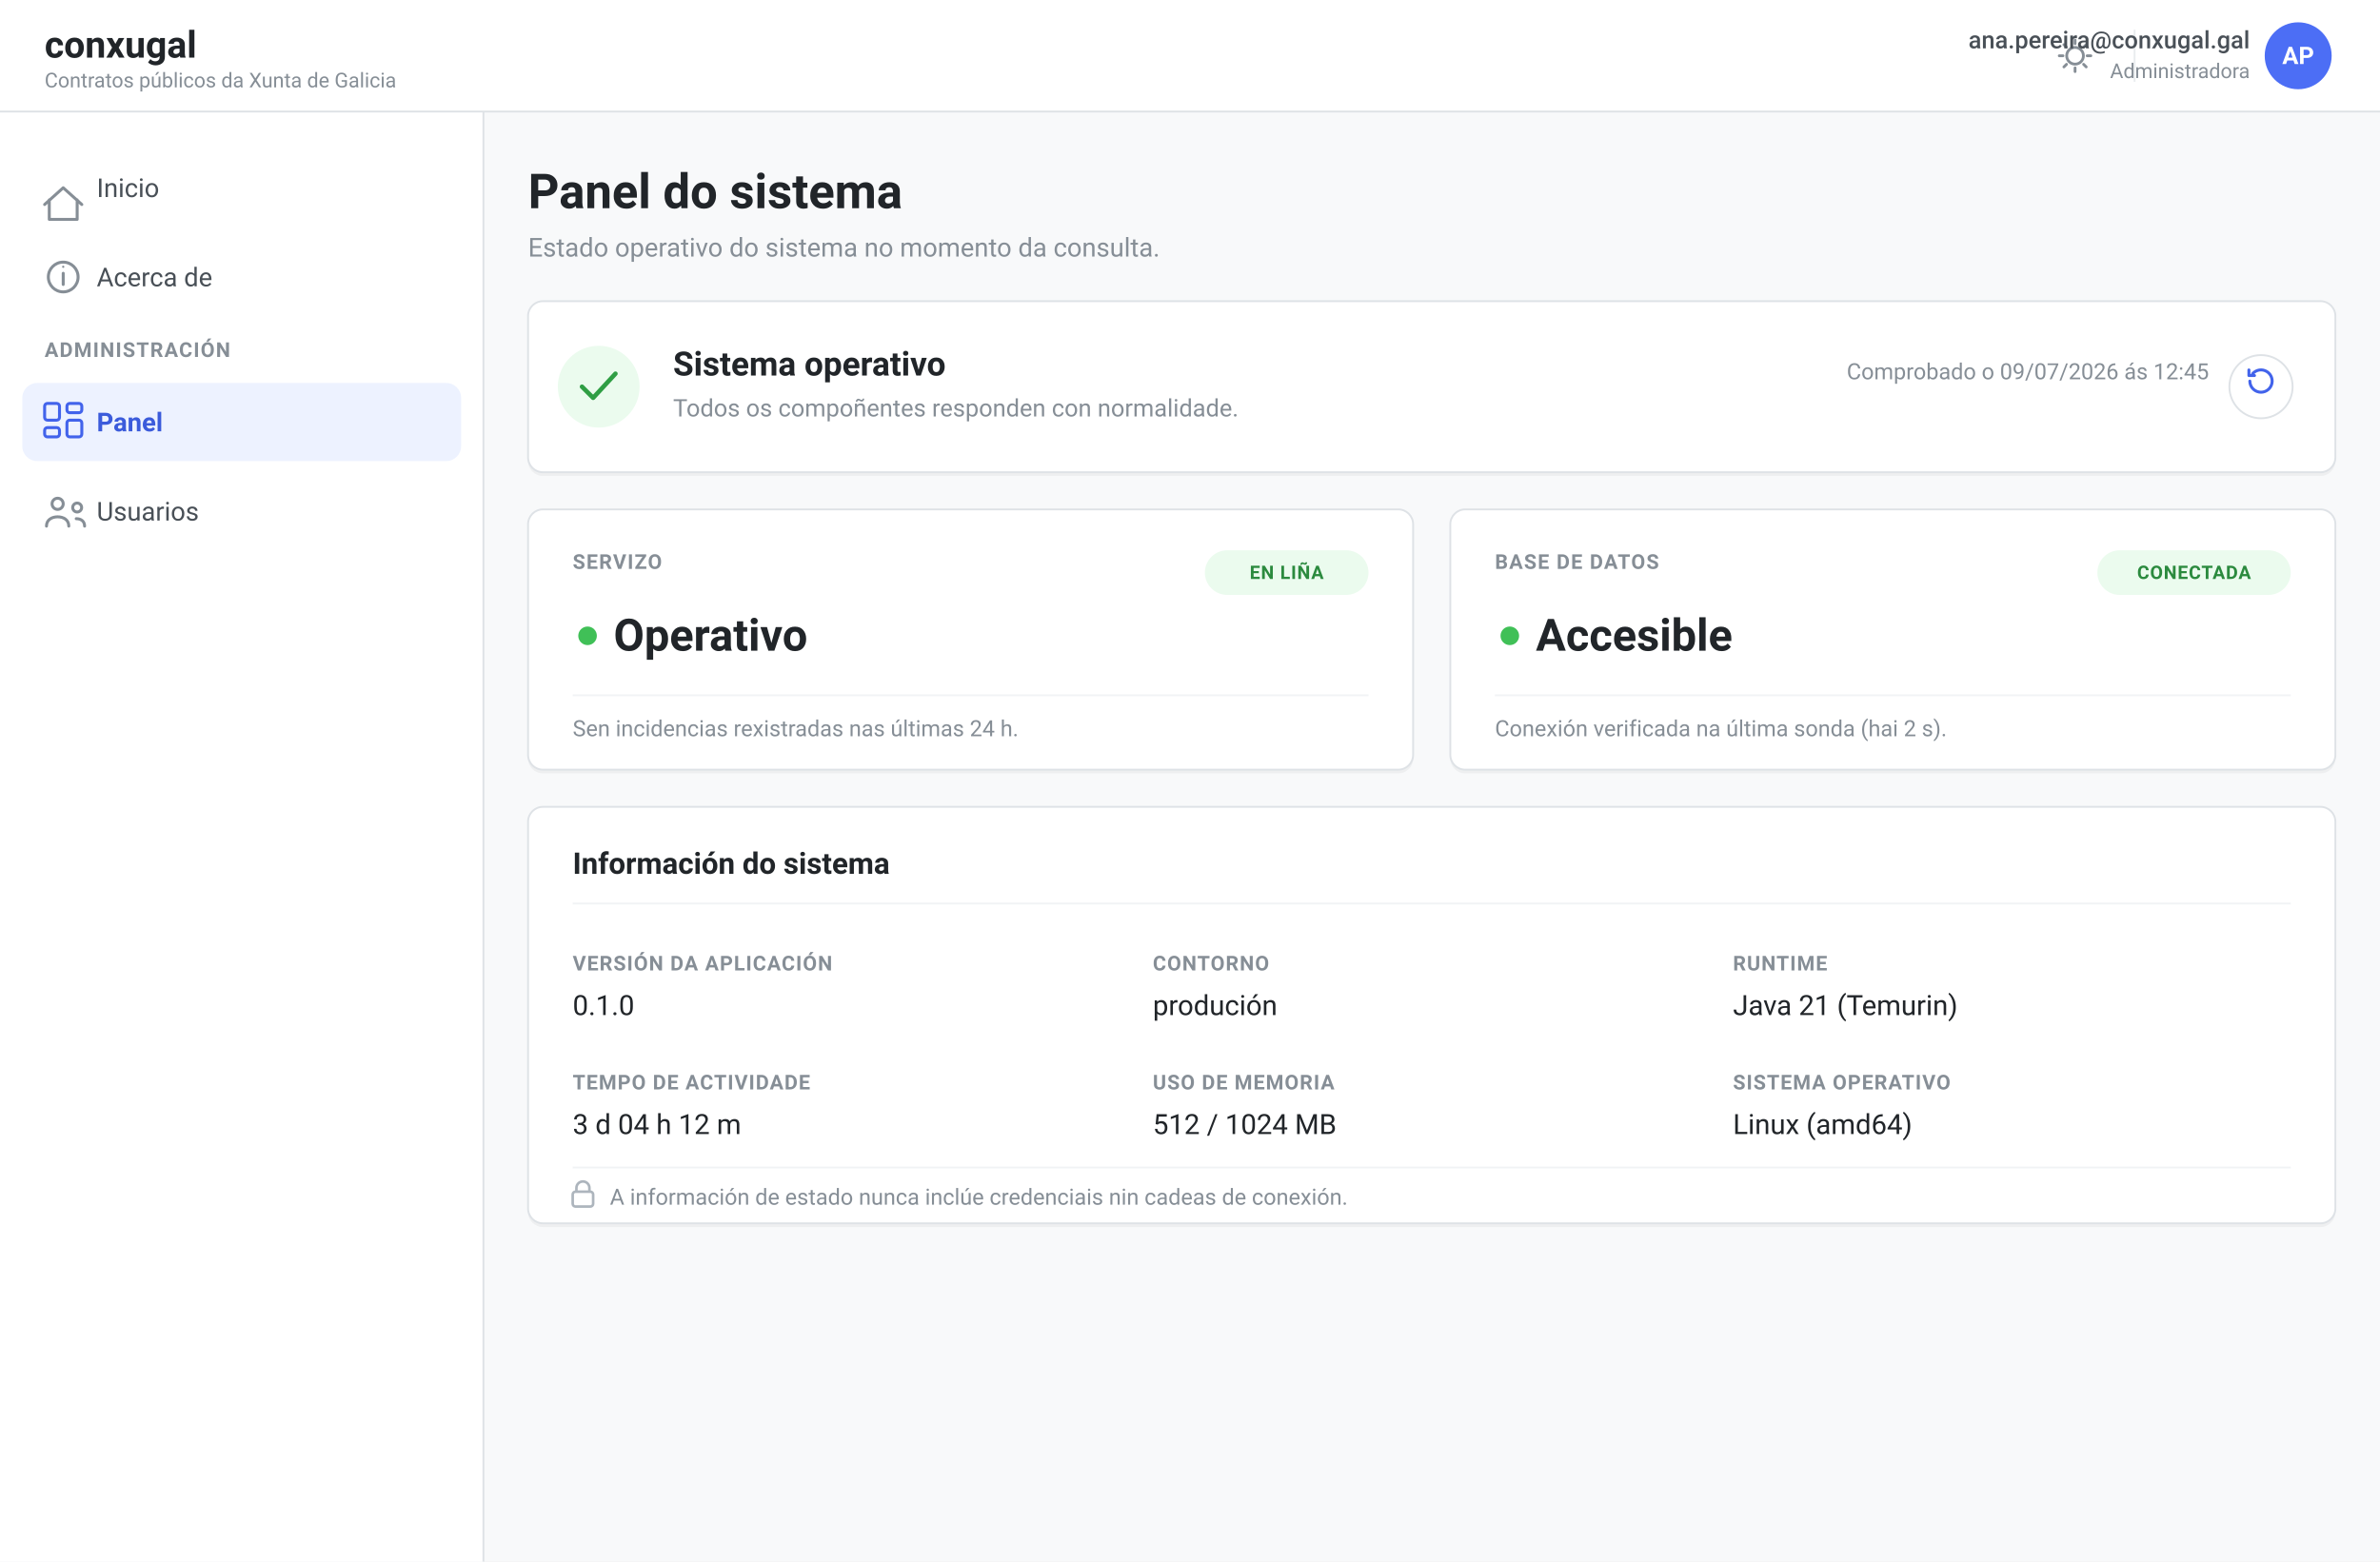
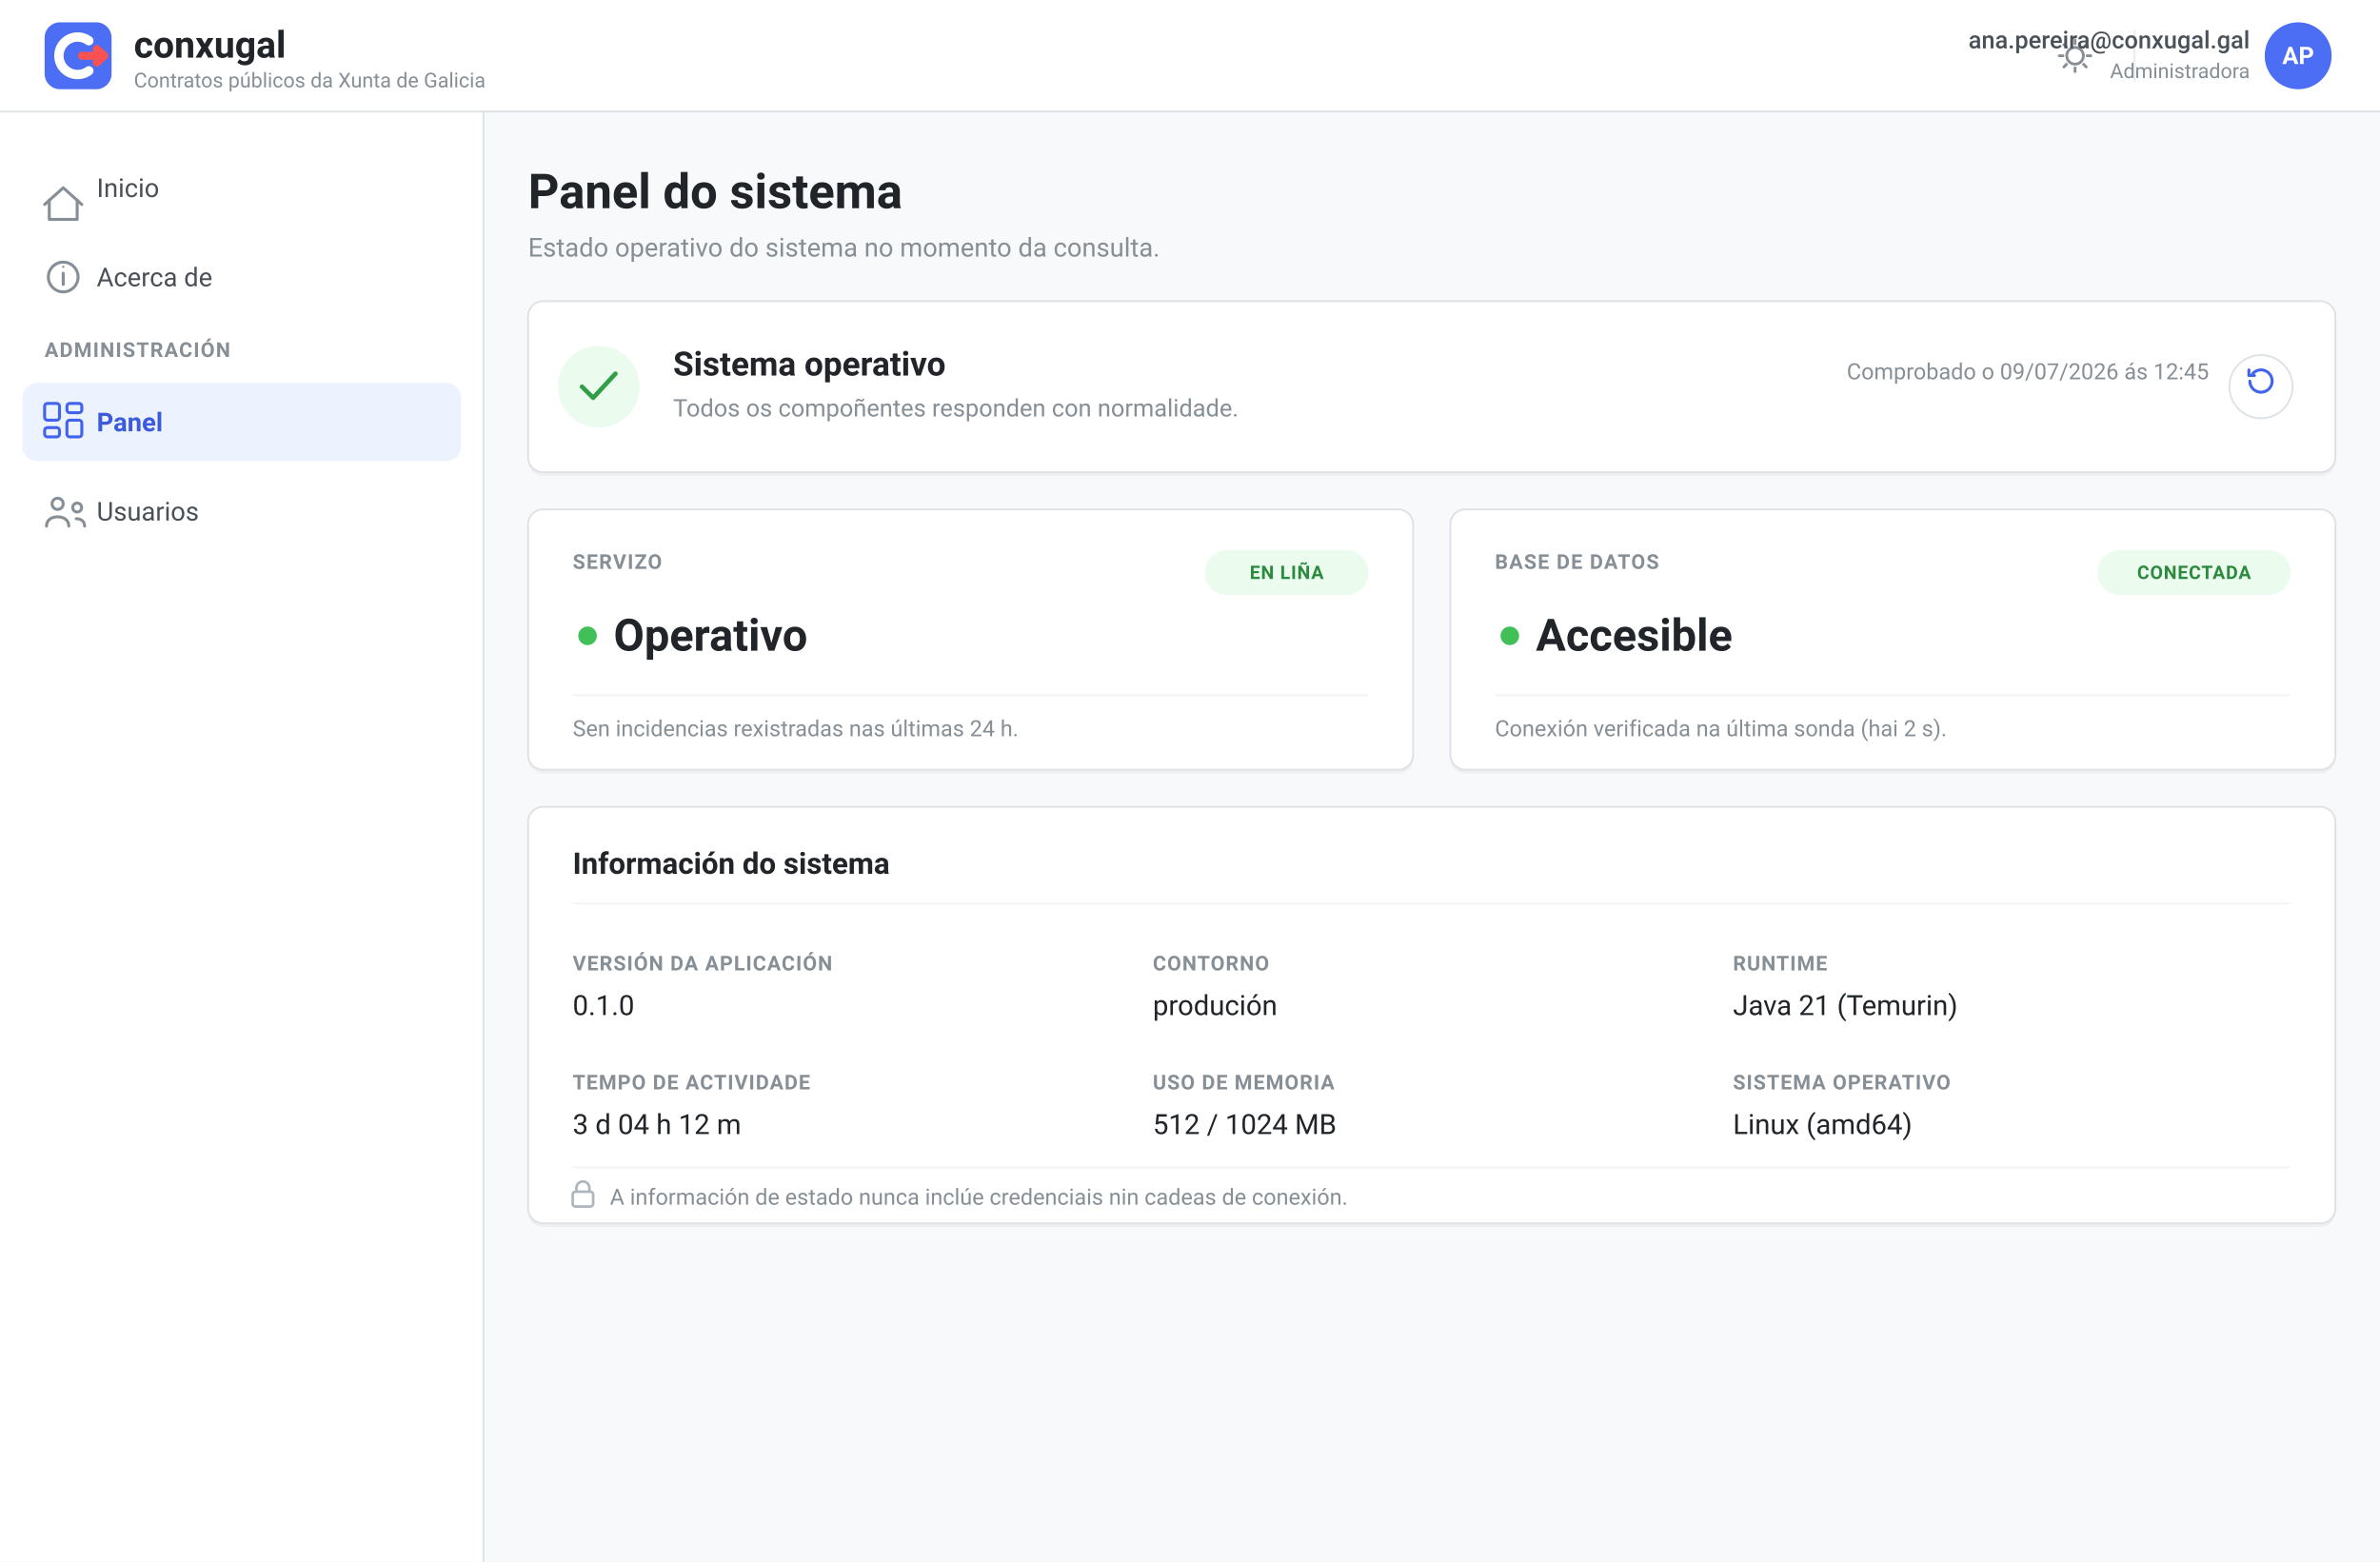
<svg xmlns="http://www.w3.org/2000/svg" width="1280" height="840" viewBox="0 0 1280 840" font-family="-apple-system, BlinkMacSystemFont, 'Segoe UI', Roboto, 'Helvetica Neue', Arial, sans-serif">
  <rect width="1280" height="840" fill="#f8f9fa" />
  <rect x="0" y="0" width="1280" height="60" fill="#ffffff" />
  <rect x="0" y="60" width="260" height="780" fill="#ffffff" />
  <line x1="0" y1="60" x2="1280" y2="60" stroke="#dee2e6" stroke-width="1" />
  <line x1="260" y1="60" x2="260" y2="840" stroke="#dee2e6" stroke-width="1" />
-   <text x="24" y="31" font-size="20" font-weight="700" fill="#212529">conxugal</text>
-   <text x="24" y="47" font-size="11" fill="#868e96">Contratos públicos da Xunta de Galicia</text>
+   <g transform="translate(24,12) scale(0.18)">
+     <rect x="0" y="0" width="200" height="200" rx="46" fill="#4c6ef5" />
+     <path d="M 132 55 A 56 56 0 1 0 132 145" fill="none" stroke="#ffffff" stroke-width="28" stroke-linecap="round" />
+     <path d="M 112 100 L 176 100" fill="none" stroke="#fa5252" stroke-width="24" stroke-linecap="round" />
+     <path d="M 156 80 L 178 100 L 156 120" fill="none" stroke="#fa5252" stroke-width="24" stroke-linecap="round" stroke-linejoin="round" />
+   </g>
+   <text x="72" y="31" font-size="20" font-weight="700" fill="#212529">conxugal</text>
+   <text x="72" y="47" font-size="11" fill="#868e96">Contratos públicos da Xunta de Galicia</text>
  <g stroke="#868e96" stroke-width="1.5" fill="none">
    <circle cx="1116" cy="30" r="4.5" />
    <g stroke-linecap="round">
      <line x1="1116" y1="21.5" x2="1116" y2="23.5" />
      <line x1="1116" y1="36.5" x2="1116" y2="38.5" />
      <line x1="1107.5" y1="30" x2="1109.5" y2="30" />
      <line x1="1122.5" y1="30" x2="1124.5" y2="30" />
      <line x1="1110" y1="24" x2="1111.4" y2="25.4" />
      <line x1="1120.6" y1="34.6" x2="1122" y2="36" />
      <line x1="1122" y1="24" x2="1120.6" y2="25.4" />
      <line x1="1111.4" y1="34.6" x2="1110" y2="36" />
    </g>
  </g>
  <line x1="1148" y1="16" x2="1148" y2="44" stroke="#e9ecef" stroke-width="1" />
  <text x="1210" y="26" text-anchor="end" font-size="13" font-weight="500" fill="#495057">ana.pereira@conxugal.gal</text>
  <text x="1210" y="42" text-anchor="end" font-size="11" fill="#868e96">Administradora</text>
  <circle cx="1236" cy="30" r="18" fill="#4c6ef5" />
  <text x="1236" y="30" text-anchor="middle" dominant-baseline="central" font-size="13" font-weight="600" fill="#ffffff">AP</text>
  <g stroke="#868e96" stroke-width="1.6" fill="none" stroke-linecap="round" stroke-linejoin="round">
    <path d="M27 111 L37 102 L47 111 M29.5 108.5 V119 H44.5 V108.5" transform="translate(-3,-1)" />
  </g>
  <text x="52" y="106" font-size="14" fill="#495057">Inicio</text>
  <g stroke="#868e96" stroke-width="1.6" fill="none">
    <circle cx="34" cy="149" r="8" />
    <line x1="34" y1="147" x2="34" y2="153" stroke-linecap="round" />
    <circle cx="34" cy="143.5" r="0.6" fill="#868e96" stroke="none" />
  </g>
  <text x="52" y="154" font-size="14" fill="#495057">Acerca de</text>
  <text x="24" y="192" font-size="11" font-weight="600" letter-spacing="0.6" fill="#868e96">ADMINISTRACIÓN</text>
  <rect x="12" y="206" width="236" height="42" rx="8" fill="#edf2ff" />
  <g stroke="#4263eb" stroke-width="1.6" fill="none">
    <rect x="24" y="217" width="8" height="9" rx="1.5" />
    <rect x="36" y="217" width="8" height="5" rx="1.5" />
    <rect x="24" y="230" width="8" height="5" rx="1.5" />
    <rect x="36" y="226" width="8" height="9" rx="1.5" />
  </g>
  <text x="52" y="232" font-size="14" font-weight="600" fill="#3b5bdb">Panel</text>
  <g stroke="#868e96" stroke-width="1.6" fill="none" stroke-linecap="round" stroke-linejoin="round">
    <circle cx="31" cy="271" r="3" />
    <path d="M25 283 c0 -3.5 3 -5 6 -5 s6 1.5 6 5" />
    <circle cx="41.5" cy="273" r="2.4" />
    <path d="M41 279 c2.5 0 4.5 1.3 4.5 4" />
  </g>
  <text x="52" y="280" font-size="14" fill="#495057">Usuarios</text>
  <text x="284" y="112" font-size="26" font-weight="700" fill="#212529">Panel do sistema</text>
  <text x="284" y="138" font-size="14" fill="#868e96">Estado operativo do sistema no momento da consulta.</text>
  <rect x="284" y="164" width="972" height="92" rx="8" fill="#212529" opacity="0.05" />
  <rect x="284" y="162" width="972" height="92" rx="8" fill="#ffffff" stroke="#dee2e6" />
  <circle cx="322" cy="208" r="22" fill="#ebfbee" />
  <path d="M313 208 l6 6 l12 -13" stroke="#2f9e44" stroke-width="2.4" fill="none" stroke-linecap="round" stroke-linejoin="round" />
  <text x="362" y="202" font-size="18" font-weight="600" fill="#212529">Sistema operativo</text>
  <text x="362" y="224" font-size="13" fill="#868e96">Todos os compoñentes responden con normalidade.</text>
  <text x="1188" y="204" text-anchor="end" font-size="12" fill="#868e96">Comprobado o 09/07/2026 ás 12:45</text>
  <circle cx="1216" cy="208" r="17" fill="#ffffff" stroke="#dee2e6" />
  <g stroke="#4263eb" stroke-width="1.6" fill="none" stroke-linecap="round" stroke-linejoin="round">
    <path d="M1210 205 a6 6 0 1 0 1.5 -4" />
    <path d="M1209.5 199 v3 h3" />
  </g>
  <rect x="284" y="276" width="476" height="140" rx="8" fill="#212529" opacity="0.05" />
  <rect x="284" y="274" width="476" height="140" rx="8" fill="#ffffff" stroke="#dee2e6" />
  <text x="308" y="306" font-size="11" font-weight="600" letter-spacing="0.6" fill="#868e96">SERVIZO</text>
  <circle cx="316" cy="342" r="5" fill="#40c057" />
  <text x="330" y="350" font-size="24" font-weight="600" fill="#212529">Operativo</text>
  <rect x="648" y="296" width="88" height="24" rx="12" fill="#ebfbee" />
  <text x="692" y="308" text-anchor="middle" dominant-baseline="central" font-size="10" font-weight="700" letter-spacing="0.4" fill="#2b8a3e">EN LIÑA</text>
  <line x1="308" y1="374" x2="736" y2="374" stroke="#f1f3f5" />
  <text x="308" y="396" font-size="12" fill="#868e96">Sen incidencias rexistradas nas últimas 24 h.</text>
  <rect x="780" y="276" width="476" height="140" rx="8" fill="#212529" opacity="0.05" />
  <rect x="780" y="274" width="476" height="140" rx="8" fill="#ffffff" stroke="#dee2e6" />
  <text x="804" y="306" font-size="11" font-weight="600" letter-spacing="0.6" fill="#868e96">BASE DE DATOS</text>
  <circle cx="812" cy="342" r="5" fill="#40c057" />
  <text x="826" y="350" font-size="24" font-weight="600" fill="#212529">Accesible</text>
  <rect x="1128" y="296" width="104" height="24" rx="12" fill="#ebfbee" />
  <text x="1180" y="308" text-anchor="middle" dominant-baseline="central" font-size="10" font-weight="700" letter-spacing="0.4" fill="#2b8a3e">CONECTADA</text>
  <line x1="804" y1="374" x2="1232" y2="374" stroke="#f1f3f5" />
  <text x="804" y="396" font-size="12" fill="#868e96">Conexión verificada na última sonda (hai 2 s).</text>
  <rect x="284" y="436" width="972" height="224" rx="8" fill="#212529" opacity="0.05" />
  <rect x="284" y="434" width="972" height="224" rx="8" fill="#ffffff" stroke="#dee2e6" />
  <text x="308" y="470" font-size="16" font-weight="600" fill="#212529">Información do sistema</text>
  <line x1="308" y1="486" x2="1232" y2="486" stroke="#f1f3f5" />
  <text x="308" y="522" font-size="11" font-weight="600" letter-spacing="0.5" fill="#868e96">VERSIÓN DA APLICACIÓN</text>
  <text x="308" y="546" font-size="15" fill="#212529">0.1.0</text>
  <text x="620" y="522" font-size="11" font-weight="600" letter-spacing="0.5" fill="#868e96">CONTORNO</text>
  <text x="620" y="546" font-size="15" fill="#212529">produción</text>
  <text x="932" y="522" font-size="11" font-weight="600" letter-spacing="0.5" fill="#868e96">RUNTIME</text>
  <text x="932" y="546" font-size="15" fill="#212529">Java 21 (Temurin)</text>
  <text x="308" y="586" font-size="11" font-weight="600" letter-spacing="0.5" fill="#868e96">TEMPO DE ACTIVIDADE</text>
  <text x="308" y="610" font-size="15" fill="#212529">3 d 04 h 12 m</text>
  <text x="620" y="586" font-size="11" font-weight="600" letter-spacing="0.5" fill="#868e96">USO DE MEMORIA</text>
  <text x="620" y="610" font-size="15" fill="#212529">512 / 1024 MB</text>
  <text x="932" y="586" font-size="11" font-weight="600" letter-spacing="0.5" fill="#868e96">SISTEMA OPERATIVO</text>
  <text x="932" y="610" font-size="15" fill="#212529">Linux (amd64)</text>
  <line x1="308" y1="628" x2="1232" y2="628" stroke="#f1f3f5" />
  <g stroke="#adb5bd" stroke-width="1.4" fill="none">
    <rect x="308" y="641" width="11" height="8" rx="1.5" />
    <path d="M310 641 v-2 a3.5 3.5 0 0 1 7 0 v2" />
  </g>
  <text x="328" y="648" font-size="12" fill="#868e96">A información de estado nunca inclúe credenciais nin cadeas de conexión.</text>
</svg>
